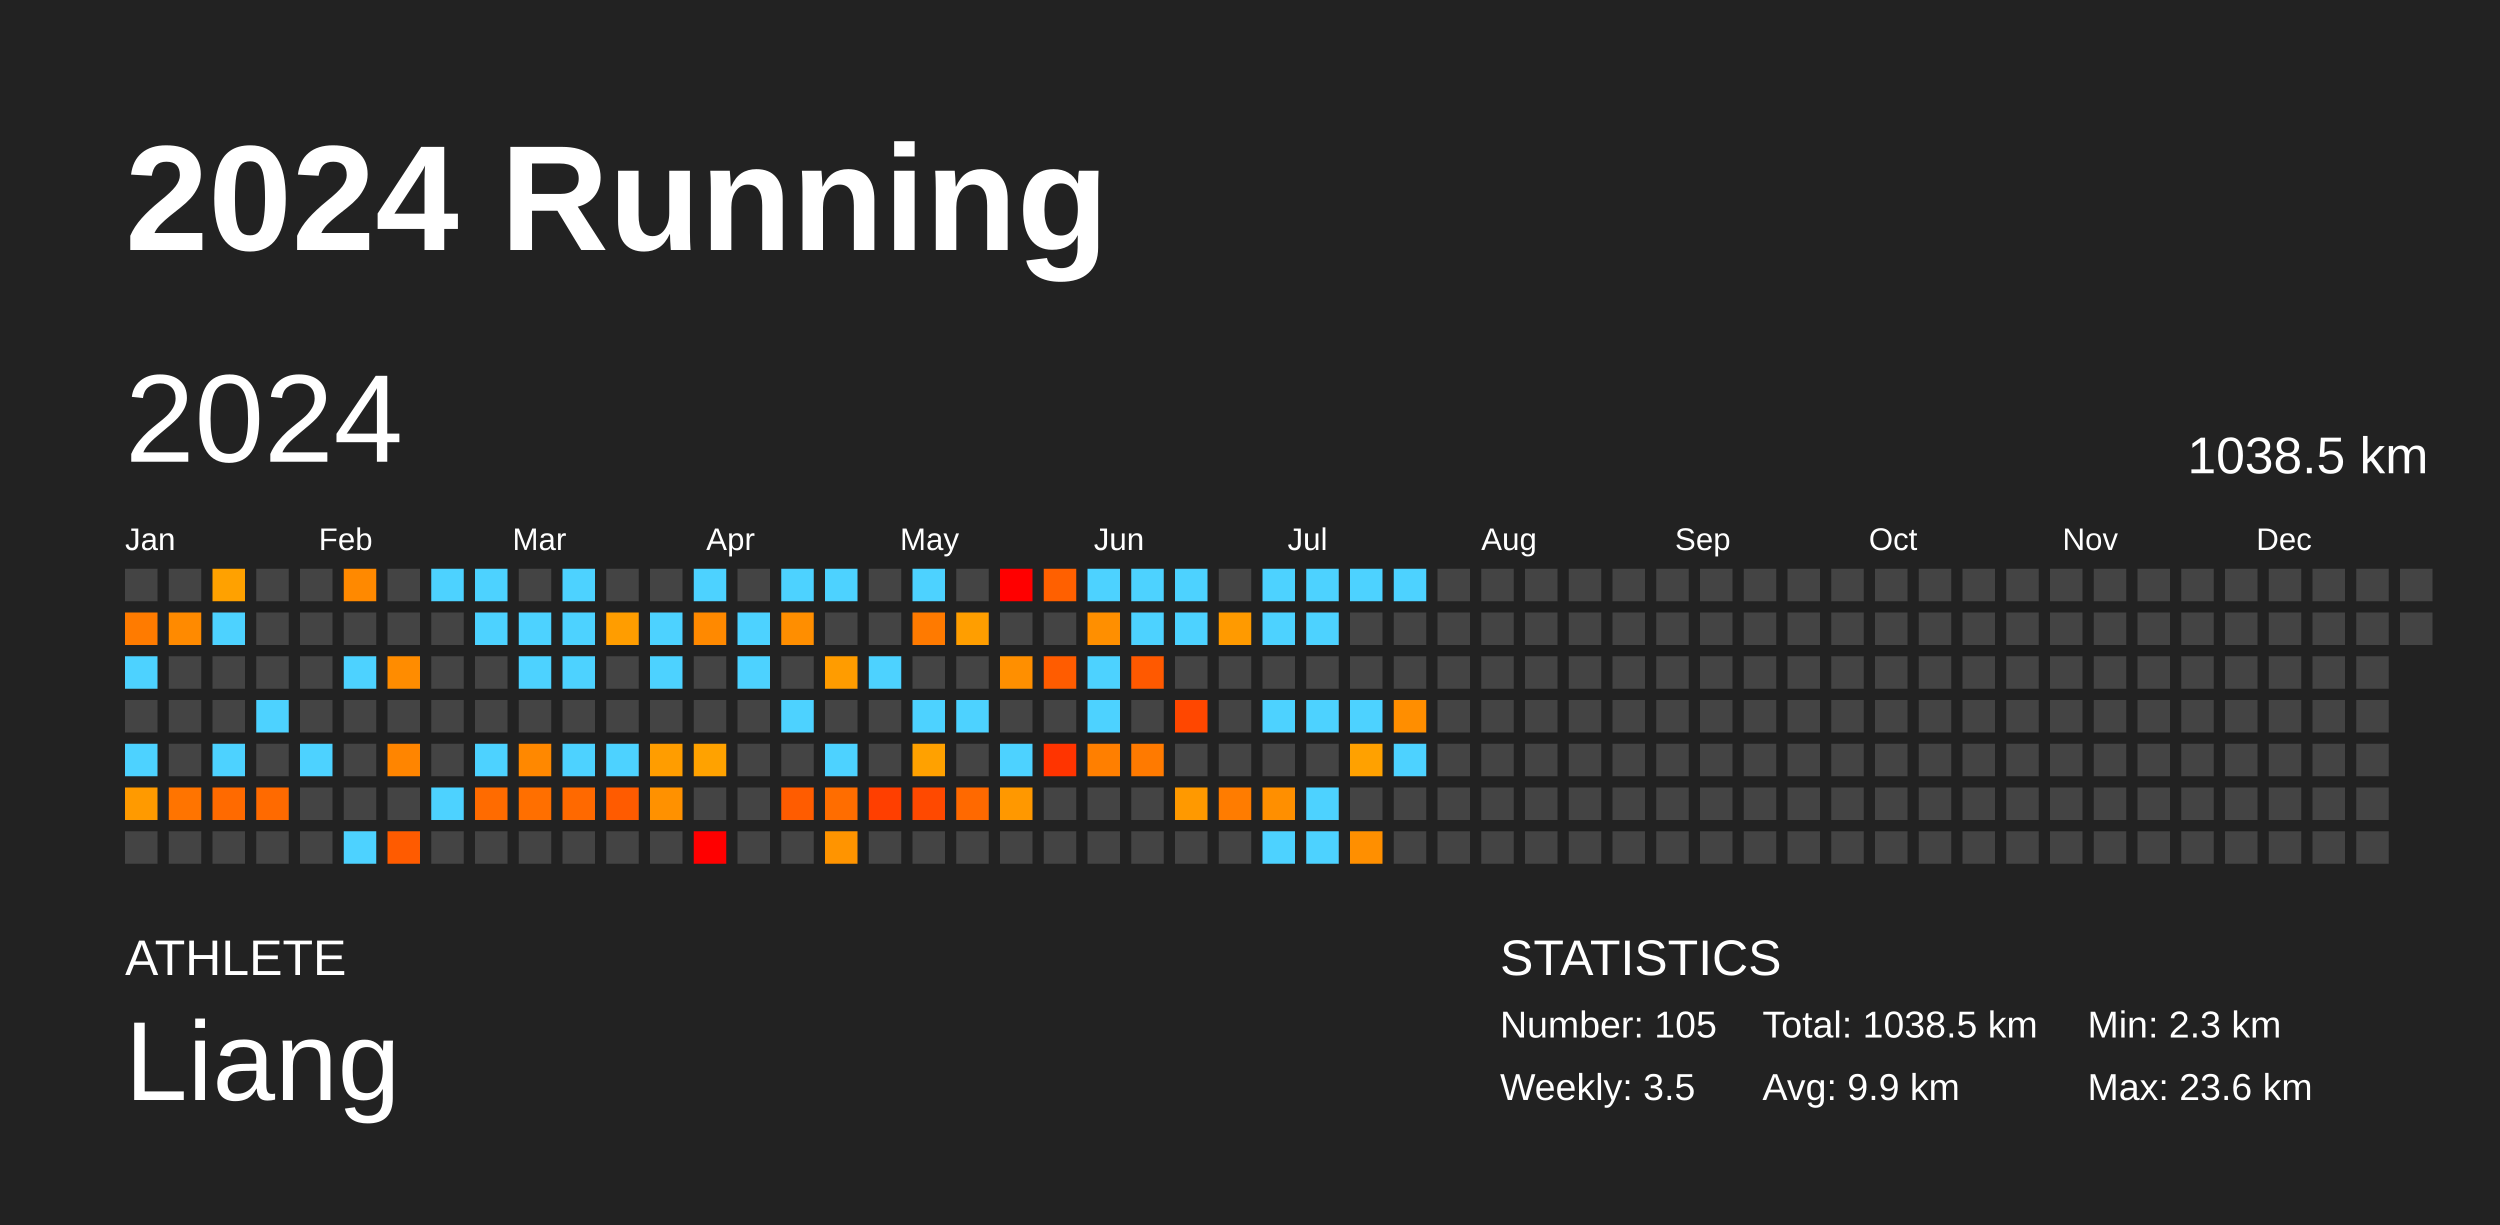
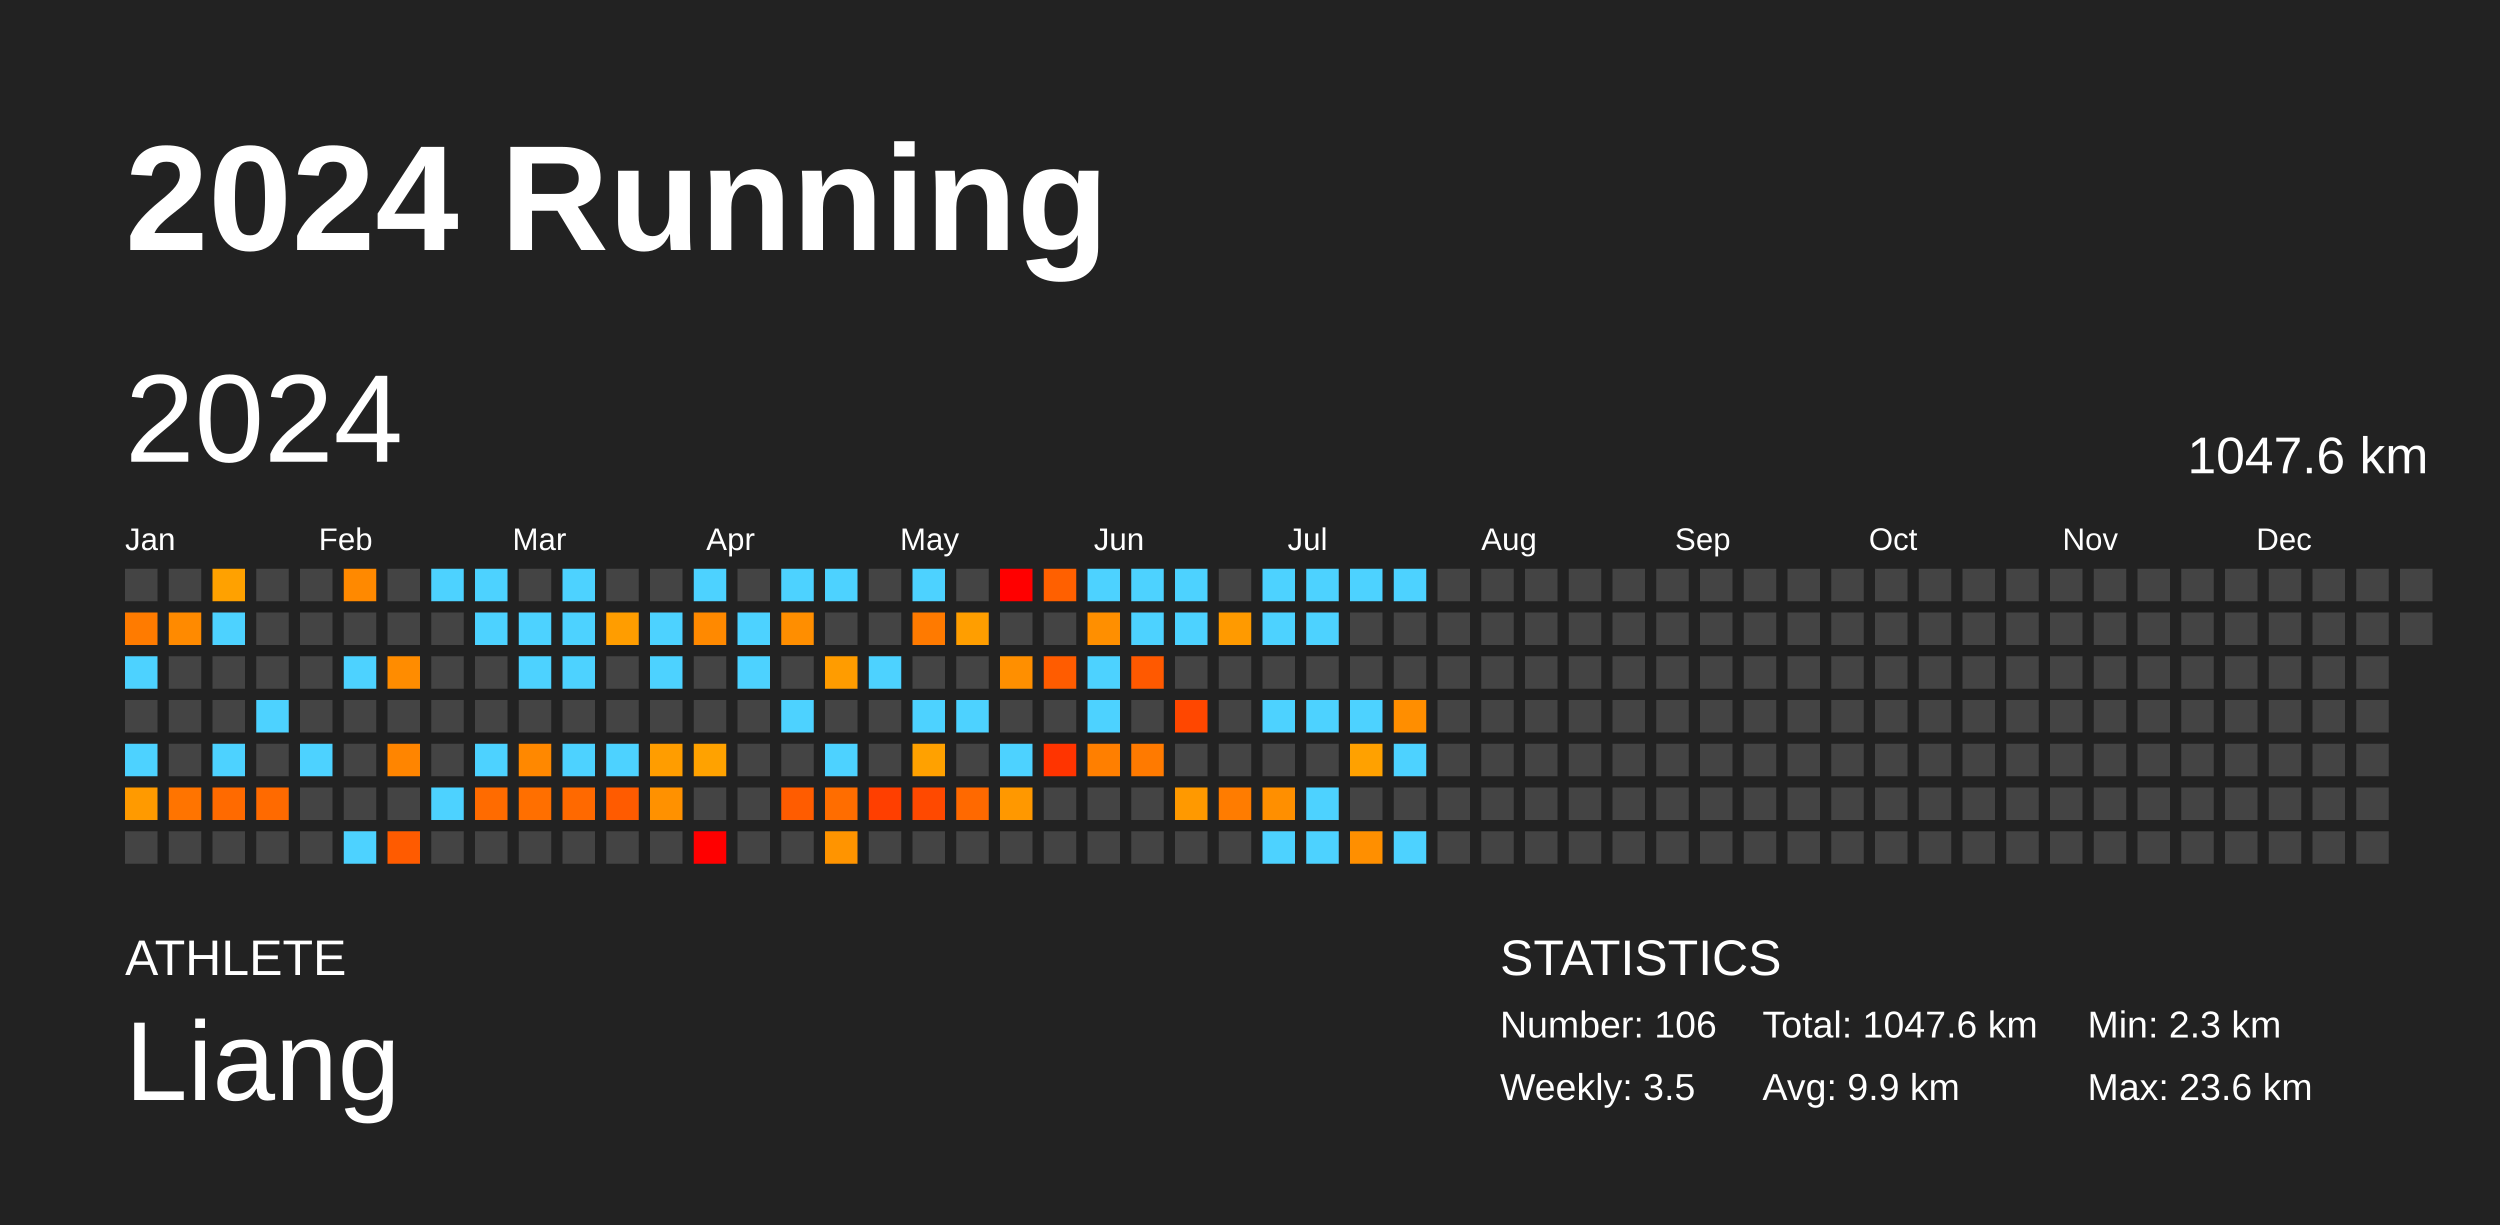
<svg xmlns="http://www.w3.org/2000/svg" baseProfile="full" height="98mm" version="1.1" viewBox="0,0,200,98" width="200mm">
  <defs />
  <rect fill="#222222" height="98" width="200" x="0" y="0" />
  <text fill="#FFFFFF" style="font-size:12px; font-family:Arial; font-weight:bold;" x="10" y="20">2024 Running</text>
  <text fill="#FFFFFF" style="font-size:4px; font-family:Arial" x="10" y="78">ATHLETE</text>
  <text fill="#FFFFFF" style="font-size:9px; font-family:Arial" x="10" y="88">Liang</text>
  <text fill="#FFFFFF" style="font-size:4px; font-family:Arial" x="120" y="78">STATISTICS</text>
-   <text fill="#FFFFFF" style="font-size:3px; font-family:Arial" x="120" y="83">Number: 105</text>
+   <text fill="#FFFFFF" style="font-size:3px; font-family:Arial" x="120" y="83">Number: 106</text>
  <text fill="#FFFFFF" style="font-size:3px; font-family:Arial" x="120" y="88">Weekly: 3.5</text>
-   <text fill="#FFFFFF" style="font-size:3px; font-family:Arial" x="141" y="83">Total: 1038.5 km</text>
+   <text fill="#FFFFFF" style="font-size:3px; font-family:Arial" x="141" y="83">Total: 1047.6 km</text>
  <text fill="#FFFFFF" style="font-size:3px; font-family:Arial" x="141" y="88">Avg: 9.9 km</text>
  <text fill="#FFFFFF" style="font-size:3px; font-family:Arial" x="167" y="83">Min: 2.3 km</text>
  <text fill="#FFFFFF" style="font-size:3px; font-family:Arial" x="167" y="88">Max: 23.6 km</text>
  <text dominant-baseline="hanging" fill="#FFFFFF" style="font-size:10.0px; font-family:Arial;" x="10" y="30">2024</text>
-   <text dominant-baseline="hanging" fill="#FFFFFF" style="font-size:4.125px; font-family:Arial;" x="175" y="35">1038.5 km</text>
+   <text dominant-baseline="hanging" fill="#FFFFFF" style="font-size:4.125px; font-family:Arial;" x="175" y="35">1047.6 km</text>
  <text fill="#FFFFFF" style="font-size:2.5px; font-family:Arial" x="10.0" y="44">Jan</text>
  <text fill="#FFFFFF" style="font-size:2.5px; font-family:Arial" x="25.5" y="44">Feb</text>
  <text fill="#FFFFFF" style="font-size:2.5px; font-family:Arial" x="41.0" y="44">Mar</text>
  <text fill="#FFFFFF" style="font-size:2.5px; font-family:Arial" x="56.5" y="44">Apr</text>
  <text fill="#FFFFFF" style="font-size:2.5px; font-family:Arial" x="72.0" y="44">May</text>
  <text fill="#FFFFFF" style="font-size:2.5px; font-family:Arial" x="87.5" y="44">Jun</text>
  <text fill="#FFFFFF" style="font-size:2.5px; font-family:Arial" x="103.0" y="44">Jul</text>
  <text fill="#FFFFFF" style="font-size:2.5px; font-family:Arial" x="118.5" y="44">Aug</text>
  <text fill="#FFFFFF" style="font-size:2.5px; font-family:Arial" x="134.0" y="44">Sep</text>
  <text fill="#FFFFFF" style="font-size:2.5px; font-family:Arial" x="149.5" y="44">Oct</text>
  <text fill="#FFFFFF" style="font-size:2.5px; font-family:Arial" x="165.0" y="44">Nov</text>
  <text fill="#FFFFFF" style="font-size:2.5px; font-family:Arial" x="180.5" y="44">Dec</text>
  <rect fill="#444444" height="2.6" width="2.6" x="10.0" y="45.5" />
  <rect fill="#ff7b00" height="2.6" width="2.6" x="10.0" y="49.0" />
  <rect fill="#4dd2ff" height="2.6" width="2.6" x="10.0" y="52.5" />
  <rect fill="#444444" height="2.6" width="2.6" x="10.0" y="56.0" />
  <rect fill="#4dd2ff" height="2.6" width="2.6" x="10.0" y="59.5" />
  <rect fill="#ff9a00" height="2.6" width="2.6" x="10.0" y="63.0" />
  <rect fill="#444444" height="2.6" width="2.6" x="10.0" y="66.5" />
  <rect fill="#444444" height="2.6" width="2.6" x="13.5" y="45.5" />
  <rect fill="#ff8a00" height="2.6" width="2.6" x="13.5" y="49.0" />
  <rect fill="#444444" height="2.6" width="2.6" x="13.5" y="52.5" />
  <rect fill="#444444" height="2.6" width="2.6" x="13.5" y="56.0" />
  <rect fill="#444444" height="2.6" width="2.6" x="13.5" y="59.5" />
  <rect fill="#ff7400" height="2.6" width="2.6" x="13.5" y="63.0" />
  <rect fill="#444444" height="2.6" width="2.6" x="13.5" y="66.5" />
  <rect fill="#ffa100" height="2.6" width="2.6" x="17.0" y="45.5" />
  <rect fill="#4dd2ff" height="2.6" width="2.6" x="17.0" y="49.0" />
  <rect fill="#444444" height="2.6" width="2.6" x="17.0" y="52.5" />
  <rect fill="#444444" height="2.6" width="2.6" x="17.0" y="56.0" />
  <rect fill="#4dd2ff" height="2.6" width="2.6" x="17.0" y="59.5" />
  <rect fill="#ff6a00" height="2.6" width="2.6" x="17.0" y="63.0" />
  <rect fill="#444444" height="2.6" width="2.6" x="17.0" y="66.5" />
  <rect fill="#444444" height="2.6" width="2.6" x="20.5" y="45.5" />
  <rect fill="#444444" height="2.6" width="2.6" x="20.5" y="49.0" />
  <rect fill="#444444" height="2.6" width="2.6" x="20.5" y="52.5" />
  <rect fill="#4dd2ff" height="2.6" width="2.6" x="20.5" y="56.0" />
  <rect fill="#444444" height="2.6" width="2.6" x="20.5" y="59.5" />
  <rect fill="#ff6a00" height="2.6" width="2.6" x="20.5" y="63.0" />
  <rect fill="#444444" height="2.6" width="2.6" x="20.5" y="66.5" />
  <rect fill="#444444" height="2.6" width="2.6" x="24.0" y="45.5" />
  <rect fill="#444444" height="2.6" width="2.6" x="24.0" y="49.0" />
  <rect fill="#444444" height="2.6" width="2.6" x="24.0" y="52.5" />
  <rect fill="#444444" height="2.6" width="2.6" x="24.0" y="56.0" />
  <rect fill="#4dd2ff" height="2.6" width="2.6" x="24.0" y="59.5" />
  <rect fill="#444444" height="2.6" width="2.6" x="24.0" y="63.0" />
  <rect fill="#444444" height="2.6" width="2.6" x="24.0" y="66.5" />
  <rect fill="#ff8900" height="2.6" width="2.6" x="27.5" y="45.5" />
  <rect fill="#444444" height="2.6" width="2.6" x="27.5" y="49.0" />
  <rect fill="#4dd2ff" height="2.6" width="2.6" x="27.5" y="52.5" />
  <rect fill="#444444" height="2.6" width="2.6" x="27.5" y="56.0" />
  <rect fill="#444444" height="2.6" width="2.6" x="27.5" y="59.5" />
  <rect fill="#444444" height="2.6" width="2.6" x="27.5" y="63.0" />
  <rect fill="#4dd2ff" height="2.6" width="2.6" x="27.5" y="66.5" />
  <rect fill="#444444" height="2.6" width="2.6" x="31.0" y="45.5" />
  <rect fill="#444444" height="2.6" width="2.6" x="31.0" y="49.0" />
  <rect fill="#ff8c00" height="2.6" width="2.6" x="31.0" y="52.5" />
  <rect fill="#444444" height="2.6" width="2.6" x="31.0" y="56.0" />
  <rect fill="#ff8500" height="2.6" width="2.6" x="31.0" y="59.5" />
  <rect fill="#444444" height="2.6" width="2.6" x="31.0" y="63.0" />
  <rect fill="#ff5b00" height="2.6" width="2.6" x="31.0" y="66.5" />
  <rect fill="#4dd2ff" height="2.6" width="2.6" x="34.5" y="45.5" />
  <rect fill="#444444" height="2.6" width="2.6" x="34.5" y="49.0" />
  <rect fill="#444444" height="2.6" width="2.6" x="34.5" y="52.5" />
  <rect fill="#444444" height="2.6" width="2.6" x="34.5" y="56.0" />
  <rect fill="#444444" height="2.6" width="2.6" x="34.5" y="59.5" />
  <rect fill="#4dd2ff" height="2.6" width="2.6" x="34.5" y="63.0" />
  <rect fill="#444444" height="2.6" width="2.6" x="34.5" y="66.5" />
  <rect fill="#4dd2ff" height="2.6" width="2.6" x="38.0" y="45.5" />
  <rect fill="#4dd2ff" height="2.6" width="2.6" x="38.0" y="49.0" />
  <rect fill="#444444" height="2.6" width="2.6" x="38.0" y="52.5" />
  <rect fill="#444444" height="2.6" width="2.6" x="38.0" y="56.0" />
  <rect fill="#4dd2ff" height="2.6" width="2.6" x="38.0" y="59.5" />
  <rect fill="#ff6b00" height="2.6" width="2.6" x="38.0" y="63.0" />
  <rect fill="#444444" height="2.6" width="2.6" x="38.0" y="66.5" />
  <rect fill="#444444" height="2.6" width="2.6" x="41.5" y="45.5" />
  <rect fill="#4dd2ff" height="2.6" width="2.6" x="41.5" y="49.0" />
  <rect fill="#4dd2ff" height="2.6" width="2.6" x="41.5" y="52.5" />
  <rect fill="#444444" height="2.6" width="2.6" x="41.5" y="56.0" />
  <rect fill="#ff8800" height="2.6" width="2.6" x="41.5" y="59.5" />
  <rect fill="#ff6f00" height="2.6" width="2.6" x="41.5" y="63.0" />
  <rect fill="#444444" height="2.6" width="2.6" x="41.5" y="66.5" />
  <rect fill="#4dd2ff" height="2.6" width="2.6" x="45.0" y="45.5" />
  <rect fill="#4dd2ff" height="2.6" width="2.6" x="45.0" y="49.0" />
  <rect fill="#4dd2ff" height="2.6" width="2.6" x="45.0" y="52.5" />
  <rect fill="#444444" height="2.6" width="2.6" x="45.0" y="56.0" />
  <rect fill="#4dd2ff" height="2.6" width="2.6" x="45.0" y="59.5" />
  <rect fill="#ff6900" height="2.6" width="2.6" x="45.0" y="63.0" />
  <rect fill="#444444" height="2.6" width="2.6" x="45.0" y="66.5" />
  <rect fill="#444444" height="2.6" width="2.6" x="48.5" y="45.5" />
  <rect fill="#ff9d00" height="2.6" width="2.6" x="48.5" y="49.0" />
  <rect fill="#444444" height="2.6" width="2.6" x="48.5" y="52.5" />
  <rect fill="#444444" height="2.6" width="2.6" x="48.5" y="56.0" />
  <rect fill="#4dd2ff" height="2.6" width="2.6" x="48.5" y="59.5" />
  <rect fill="#ff5b00" height="2.6" width="2.6" x="48.5" y="63.0" />
  <rect fill="#444444" height="2.6" width="2.6" x="48.5" y="66.5" />
  <rect fill="#444444" height="2.6" width="2.6" x="52.0" y="45.5" />
  <rect fill="#4dd2ff" height="2.6" width="2.6" x="52.0" y="49.0" />
  <rect fill="#4dd2ff" height="2.6" width="2.6" x="52.0" y="52.5" />
  <rect fill="#444444" height="2.6" width="2.6" x="52.0" y="56.0" />
  <rect fill="#ff9d00" height="2.6" width="2.6" x="52.0" y="59.5" />
  <rect fill="#ff9100" height="2.6" width="2.6" x="52.0" y="63.0" />
  <rect fill="#444444" height="2.6" width="2.6" x="52.0" y="66.5" />
  <rect fill="#4dd2ff" height="2.6" width="2.6" x="55.5" y="45.5" />
  <rect fill="#ff8900" height="2.6" width="2.6" x="55.5" y="49.0" />
  <rect fill="#444444" height="2.6" width="2.6" x="55.5" y="52.5" />
  <rect fill="#444444" height="2.6" width="2.6" x="55.5" y="56.0" />
  <rect fill="#ffa200" height="2.6" width="2.6" x="55.5" y="59.5" />
  <rect fill="#444444" height="2.6" width="2.6" x="55.5" y="63.0" />
  <rect fill="red" height="2.6" width="2.6" x="55.5" y="66.5" />
  <rect fill="#444444" height="2.6" width="2.6" x="59.0" y="45.5" />
  <rect fill="#4dd2ff" height="2.6" width="2.6" x="59.0" y="49.0" />
  <rect fill="#4dd2ff" height="2.6" width="2.6" x="59.0" y="52.5" />
  <rect fill="#444444" height="2.6" width="2.6" x="59.0" y="56.0" />
  <rect fill="#444444" height="2.6" width="2.6" x="59.0" y="59.5" />
  <rect fill="#444444" height="2.6" width="2.6" x="59.0" y="63.0" />
  <rect fill="#444444" height="2.6" width="2.6" x="59.0" y="66.5" />
  <rect fill="#4dd2ff" height="2.6" width="2.6" x="62.5" y="45.5" />
  <rect fill="#ff8e00" height="2.6" width="2.6" x="62.5" y="49.0" />
  <rect fill="#444444" height="2.6" width="2.6" x="62.5" y="52.5" />
  <rect fill="#4dd2ff" height="2.6" width="2.6" x="62.5" y="56.0" />
  <rect fill="#444444" height="2.6" width="2.6" x="62.5" y="59.5" />
  <rect fill="#ff5c00" height="2.6" width="2.6" x="62.5" y="63.0" />
  <rect fill="#444444" height="2.6" width="2.6" x="62.5" y="66.5" />
  <rect fill="#4dd2ff" height="2.6" width="2.6" x="66.0" y="45.5" />
  <rect fill="#444444" height="2.6" width="2.6" x="66.0" y="49.0" />
  <rect fill="#ff9c00" height="2.6" width="2.6" x="66.0" y="52.5" />
  <rect fill="#444444" height="2.6" width="2.6" x="66.0" y="56.0" />
  <rect fill="#4dd2ff" height="2.6" width="2.6" x="66.0" y="59.5" />
  <rect fill="#ff6d00" height="2.6" width="2.6" x="66.0" y="63.0" />
  <rect fill="#ff9400" height="2.6" width="2.6" x="66.0" y="66.5" />
  <rect fill="#444444" height="2.6" width="2.6" x="69.5" y="45.5" />
  <rect fill="#444444" height="2.6" width="2.6" x="69.5" y="49.0" />
  <rect fill="#4dd2ff" height="2.6" width="2.6" x="69.5" y="52.5" />
  <rect fill="#444444" height="2.6" width="2.6" x="69.5" y="56.0" />
  <rect fill="#444444" height="2.6" width="2.6" x="69.5" y="59.5" />
  <rect fill="#ff3f00" height="2.6" width="2.6" x="69.5" y="63.0" />
  <rect fill="#444444" height="2.6" width="2.6" x="69.5" y="66.5" />
  <rect fill="#4dd2ff" height="2.6" width="2.6" x="73.0" y="45.5" />
  <rect fill="#ff7a00" height="2.6" width="2.6" x="73.0" y="49.0" />
  <rect fill="#444444" height="2.6" width="2.6" x="73.0" y="52.5" />
  <rect fill="#4dd2ff" height="2.6" width="2.6" x="73.0" y="56.0" />
  <rect fill="#ffa100" height="2.6" width="2.6" x="73.0" y="59.5" />
  <rect fill="#ff4900" height="2.6" width="2.6" x="73.0" y="63.0" />
  <rect fill="#444444" height="2.6" width="2.6" x="73.0" y="66.5" />
  <rect fill="#444444" height="2.6" width="2.6" x="76.5" y="45.5" />
  <rect fill="#ff9e00" height="2.6" width="2.6" x="76.5" y="49.0" />
  <rect fill="#444444" height="2.6" width="2.6" x="76.5" y="52.5" />
  <rect fill="#4dd2ff" height="2.6" width="2.6" x="76.5" y="56.0" />
  <rect fill="#444444" height="2.6" width="2.6" x="76.5" y="59.5" />
  <rect fill="#ff6900" height="2.6" width="2.6" x="76.5" y="63.0" />
  <rect fill="#444444" height="2.6" width="2.6" x="76.5" y="66.5" />
  <rect fill="red" height="2.6" width="2.6" x="80.0" y="45.5" />
  <rect fill="#444444" height="2.6" width="2.6" x="80.0" y="49.0" />
  <rect fill="#ff8f00" height="2.6" width="2.6" x="80.0" y="52.5" />
  <rect fill="#444444" height="2.6" width="2.6" x="80.0" y="56.0" />
  <rect fill="#4dd2ff" height="2.6" width="2.6" x="80.0" y="59.5" />
  <rect fill="#ff9800" height="2.6" width="2.6" x="80.0" y="63.0" />
  <rect fill="#444444" height="2.6" width="2.6" x="80.0" y="66.5" />
  <rect fill="#ff6000" height="2.6" width="2.6" x="83.5" y="45.5" />
  <rect fill="#444444" height="2.6" width="2.6" x="83.5" y="49.0" />
  <rect fill="#ff5c00" height="2.6" width="2.6" x="83.5" y="52.5" />
  <rect fill="#444444" height="2.6" width="2.6" x="83.5" y="56.0" />
  <rect fill="#ff3400" height="2.6" width="2.6" x="83.5" y="59.5" />
  <rect fill="#444444" height="2.6" width="2.6" x="83.5" y="63.0" />
  <rect fill="#444444" height="2.6" width="2.6" x="83.5" y="66.5" />
  <rect fill="#4dd2ff" height="2.6" width="2.6" x="87.0" y="45.5" />
  <rect fill="#ff8f00" height="2.6" width="2.6" x="87.0" y="49.0" />
  <rect fill="#4dd2ff" height="2.6" width="2.6" x="87.0" y="52.5" />
  <rect fill="#4dd2ff" height="2.6" width="2.6" x="87.0" y="56.0" />
  <rect fill="#ff7f00" height="2.6" width="2.6" x="87.0" y="59.5" />
  <rect fill="#444444" height="2.6" width="2.6" x="87.0" y="63.0" />
  <rect fill="#444444" height="2.6" width="2.6" x="87.0" y="66.5" />
  <rect fill="#4dd2ff" height="2.6" width="2.6" x="90.5" y="45.5" />
  <rect fill="#4dd2ff" height="2.6" width="2.6" x="90.5" y="49.0" />
  <rect fill="#ff5900" height="2.6" width="2.6" x="90.5" y="52.5" />
  <rect fill="#444444" height="2.6" width="2.6" x="90.5" y="56.0" />
  <rect fill="#ff7a00" height="2.6" width="2.6" x="90.5" y="59.5" />
  <rect fill="#444444" height="2.6" width="2.6" x="90.5" y="63.0" />
  <rect fill="#444444" height="2.6" width="2.6" x="90.5" y="66.5" />
  <rect fill="#4dd2ff" height="2.6" width="2.6" x="94.0" y="45.5" />
  <rect fill="#4dd2ff" height="2.6" width="2.6" x="94.0" y="49.0" />
  <rect fill="#444444" height="2.6" width="2.6" x="94.0" y="52.5" />
  <rect fill="#ff4700" height="2.6" width="2.6" x="94.0" y="56.0" />
  <rect fill="#444444" height="2.6" width="2.6" x="94.0" y="59.5" />
  <rect fill="#ff9900" height="2.6" width="2.6" x="94.0" y="63.0" />
  <rect fill="#444444" height="2.6" width="2.6" x="94.0" y="66.5" />
  <rect fill="#444444" height="2.6" width="2.6" x="97.5" y="45.5" />
  <rect fill="#ff9a00" height="2.6" width="2.6" x="97.5" y="49.0" />
  <rect fill="#444444" height="2.6" width="2.6" x="97.5" y="52.5" />
  <rect fill="#444444" height="2.6" width="2.6" x="97.5" y="56.0" />
  <rect fill="#444444" height="2.6" width="2.6" x="97.5" y="59.5" />
  <rect fill="#ff7c00" height="2.6" width="2.6" x="97.5" y="63.0" />
  <rect fill="#444444" height="2.6" width="2.6" x="97.5" y="66.5" />
  <rect fill="#4dd2ff" height="2.6" width="2.6" x="101.0" y="45.5" />
  <rect fill="#4dd2ff" height="2.6" width="2.6" x="101.0" y="49.0" />
  <rect fill="#444444" height="2.6" width="2.6" x="101.0" y="52.5" />
  <rect fill="#4dd2ff" height="2.6" width="2.6" x="101.0" y="56.0" />
  <rect fill="#444444" height="2.6" width="2.6" x="101.0" y="59.5" />
  <rect fill="#ff8f00" height="2.6" width="2.6" x="101.0" y="63.0" />
  <rect fill="#4dd2ff" height="2.6" width="2.6" x="101.0" y="66.5" />
  <rect fill="#4dd2ff" height="2.6" width="2.6" x="104.5" y="45.5" />
  <rect fill="#4dd2ff" height="2.6" width="2.6" x="104.5" y="49.0" />
  <rect fill="#444444" height="2.6" width="2.6" x="104.5" y="52.5" />
  <rect fill="#4dd2ff" height="2.6" width="2.6" x="104.5" y="56.0" />
  <rect fill="#444444" height="2.6" width="2.6" x="104.5" y="59.5" />
  <rect fill="#4dd2ff" height="2.6" width="2.6" x="104.5" y="63.0" />
  <rect fill="#4dd2ff" height="2.6" width="2.6" x="104.5" y="66.5" />
  <rect fill="#4dd2ff" height="2.6" width="2.6" x="108.0" y="45.5" />
  <rect fill="#444444" height="2.6" width="2.6" x="108.0" y="49.0" />
  <rect fill="#444444" height="2.6" width="2.6" x="108.0" y="52.5" />
  <rect fill="#4dd2ff" height="2.6" width="2.6" x="108.0" y="56.0" />
  <rect fill="#ffa100" height="2.6" width="2.6" x="108.0" y="59.5" />
  <rect fill="#444444" height="2.6" width="2.6" x="108.0" y="63.0" />
  <rect fill="#ff8f00" height="2.6" width="2.6" x="108.0" y="66.5" />
  <rect fill="#4dd2ff" height="2.6" width="2.6" x="111.5" y="45.5" />
  <rect fill="#444444" height="2.6" width="2.6" x="111.5" y="49.0" />
  <rect fill="#444444" height="2.6" width="2.6" x="111.5" y="52.5" />
  <rect fill="#ff8e00" height="2.6" width="2.6" x="111.5" y="56.0" />
  <rect fill="#4dd2ff" height="2.6" width="2.6" x="111.5" y="59.5" />
  <rect fill="#444444" height="2.6" width="2.6" x="111.5" y="63.0" />
-   <rect fill="#444444" height="2.6" width="2.6" x="111.5" y="66.5" />
+   <rect fill="#4dd2ff" height="2.6" width="2.6" x="111.5" y="66.5" />
  <rect fill="#444444" height="2.6" width="2.6" x="115.0" y="45.5" />
  <rect fill="#444444" height="2.6" width="2.6" x="115.0" y="49.0" />
  <rect fill="#444444" height="2.6" width="2.6" x="115.0" y="52.5" />
  <rect fill="#444444" height="2.6" width="2.6" x="115.0" y="56.0" />
  <rect fill="#444444" height="2.6" width="2.6" x="115.0" y="59.5" />
  <rect fill="#444444" height="2.6" width="2.6" x="115.0" y="63.0" />
  <rect fill="#444444" height="2.6" width="2.6" x="115.0" y="66.5" />
  <rect fill="#444444" height="2.6" width="2.6" x="118.5" y="45.5" />
  <rect fill="#444444" height="2.6" width="2.6" x="118.5" y="49.0" />
  <rect fill="#444444" height="2.6" width="2.6" x="118.5" y="52.5" />
  <rect fill="#444444" height="2.6" width="2.6" x="118.5" y="56.0" />
  <rect fill="#444444" height="2.6" width="2.6" x="118.5" y="59.5" />
  <rect fill="#444444" height="2.6" width="2.6" x="118.5" y="63.0" />
  <rect fill="#444444" height="2.6" width="2.6" x="118.5" y="66.5" />
  <rect fill="#444444" height="2.6" width="2.6" x="122.0" y="45.5" />
  <rect fill="#444444" height="2.6" width="2.6" x="122.0" y="49.0" />
  <rect fill="#444444" height="2.6" width="2.6" x="122.0" y="52.5" />
  <rect fill="#444444" height="2.6" width="2.6" x="122.0" y="56.0" />
  <rect fill="#444444" height="2.6" width="2.6" x="122.0" y="59.5" />
  <rect fill="#444444" height="2.6" width="2.6" x="122.0" y="63.0" />
  <rect fill="#444444" height="2.6" width="2.6" x="122.0" y="66.5" />
  <rect fill="#444444" height="2.6" width="2.6" x="125.5" y="45.5" />
  <rect fill="#444444" height="2.6" width="2.6" x="125.5" y="49.0" />
  <rect fill="#444444" height="2.6" width="2.6" x="125.5" y="52.5" />
  <rect fill="#444444" height="2.6" width="2.6" x="125.5" y="56.0" />
  <rect fill="#444444" height="2.6" width="2.6" x="125.5" y="59.5" />
  <rect fill="#444444" height="2.6" width="2.6" x="125.5" y="63.0" />
  <rect fill="#444444" height="2.6" width="2.6" x="125.5" y="66.5" />
  <rect fill="#444444" height="2.6" width="2.6" x="129.0" y="45.5" />
  <rect fill="#444444" height="2.6" width="2.6" x="129.0" y="49.0" />
  <rect fill="#444444" height="2.6" width="2.6" x="129.0" y="52.5" />
  <rect fill="#444444" height="2.6" width="2.6" x="129.0" y="56.0" />
  <rect fill="#444444" height="2.6" width="2.6" x="129.0" y="59.5" />
  <rect fill="#444444" height="2.6" width="2.6" x="129.0" y="63.0" />
  <rect fill="#444444" height="2.6" width="2.6" x="129.0" y="66.5" />
  <rect fill="#444444" height="2.6" width="2.6" x="132.5" y="45.5" />
  <rect fill="#444444" height="2.6" width="2.6" x="132.5" y="49.0" />
  <rect fill="#444444" height="2.6" width="2.6" x="132.5" y="52.5" />
  <rect fill="#444444" height="2.6" width="2.6" x="132.5" y="56.0" />
  <rect fill="#444444" height="2.6" width="2.6" x="132.5" y="59.5" />
  <rect fill="#444444" height="2.6" width="2.6" x="132.5" y="63.0" />
  <rect fill="#444444" height="2.6" width="2.6" x="132.5" y="66.5" />
  <rect fill="#444444" height="2.6" width="2.6" x="136.0" y="45.5" />
  <rect fill="#444444" height="2.6" width="2.6" x="136.0" y="49.0" />
  <rect fill="#444444" height="2.6" width="2.6" x="136.0" y="52.5" />
  <rect fill="#444444" height="2.6" width="2.6" x="136.0" y="56.0" />
  <rect fill="#444444" height="2.6" width="2.6" x="136.0" y="59.5" />
  <rect fill="#444444" height="2.6" width="2.6" x="136.0" y="63.0" />
  <rect fill="#444444" height="2.6" width="2.6" x="136.0" y="66.5" />
  <rect fill="#444444" height="2.6" width="2.6" x="139.5" y="45.5" />
  <rect fill="#444444" height="2.6" width="2.6" x="139.5" y="49.0" />
  <rect fill="#444444" height="2.6" width="2.6" x="139.5" y="52.5" />
  <rect fill="#444444" height="2.6" width="2.6" x="139.5" y="56.0" />
  <rect fill="#444444" height="2.6" width="2.6" x="139.5" y="59.5" />
  <rect fill="#444444" height="2.6" width="2.6" x="139.5" y="63.0" />
  <rect fill="#444444" height="2.6" width="2.6" x="139.5" y="66.5" />
  <rect fill="#444444" height="2.6" width="2.6" x="143.0" y="45.5" />
  <rect fill="#444444" height="2.6" width="2.6" x="143.0" y="49.0" />
  <rect fill="#444444" height="2.6" width="2.6" x="143.0" y="52.5" />
  <rect fill="#444444" height="2.6" width="2.6" x="143.0" y="56.0" />
  <rect fill="#444444" height="2.6" width="2.6" x="143.0" y="59.5" />
  <rect fill="#444444" height="2.6" width="2.6" x="143.0" y="63.0" />
  <rect fill="#444444" height="2.6" width="2.6" x="143.0" y="66.5" />
  <rect fill="#444444" height="2.6" width="2.6" x="146.5" y="45.5" />
  <rect fill="#444444" height="2.6" width="2.6" x="146.5" y="49.0" />
  <rect fill="#444444" height="2.6" width="2.6" x="146.5" y="52.5" />
  <rect fill="#444444" height="2.6" width="2.6" x="146.5" y="56.0" />
  <rect fill="#444444" height="2.6" width="2.6" x="146.5" y="59.5" />
  <rect fill="#444444" height="2.6" width="2.6" x="146.5" y="63.0" />
  <rect fill="#444444" height="2.6" width="2.6" x="146.5" y="66.5" />
  <rect fill="#444444" height="2.6" width="2.6" x="150.0" y="45.5" />
  <rect fill="#444444" height="2.6" width="2.6" x="150.0" y="49.0" />
  <rect fill="#444444" height="2.6" width="2.6" x="150.0" y="52.5" />
  <rect fill="#444444" height="2.6" width="2.6" x="150.0" y="56.0" />
  <rect fill="#444444" height="2.6" width="2.6" x="150.0" y="59.5" />
  <rect fill="#444444" height="2.6" width="2.6" x="150.0" y="63.0" />
  <rect fill="#444444" height="2.6" width="2.6" x="150.0" y="66.5" />
  <rect fill="#444444" height="2.6" width="2.6" x="153.5" y="45.5" />
  <rect fill="#444444" height="2.6" width="2.6" x="153.5" y="49.0" />
  <rect fill="#444444" height="2.6" width="2.6" x="153.5" y="52.5" />
  <rect fill="#444444" height="2.6" width="2.6" x="153.5" y="56.0" />
  <rect fill="#444444" height="2.6" width="2.6" x="153.5" y="59.5" />
  <rect fill="#444444" height="2.6" width="2.6" x="153.5" y="63.0" />
  <rect fill="#444444" height="2.6" width="2.6" x="153.5" y="66.5" />
  <rect fill="#444444" height="2.6" width="2.6" x="157.0" y="45.5" />
  <rect fill="#444444" height="2.6" width="2.6" x="157.0" y="49.0" />
  <rect fill="#444444" height="2.6" width="2.6" x="157.0" y="52.5" />
  <rect fill="#444444" height="2.6" width="2.6" x="157.0" y="56.0" />
  <rect fill="#444444" height="2.6" width="2.6" x="157.0" y="59.5" />
  <rect fill="#444444" height="2.6" width="2.6" x="157.0" y="63.0" />
  <rect fill="#444444" height="2.6" width="2.6" x="157.0" y="66.5" />
  <rect fill="#444444" height="2.6" width="2.6" x="160.5" y="45.5" />
  <rect fill="#444444" height="2.6" width="2.6" x="160.5" y="49.0" />
  <rect fill="#444444" height="2.6" width="2.6" x="160.5" y="52.5" />
  <rect fill="#444444" height="2.6" width="2.6" x="160.5" y="56.0" />
  <rect fill="#444444" height="2.6" width="2.6" x="160.5" y="59.5" />
  <rect fill="#444444" height="2.6" width="2.6" x="160.5" y="63.0" />
  <rect fill="#444444" height="2.6" width="2.6" x="160.5" y="66.5" />
  <rect fill="#444444" height="2.6" width="2.6" x="164.0" y="45.5" />
  <rect fill="#444444" height="2.6" width="2.6" x="164.0" y="49.0" />
  <rect fill="#444444" height="2.6" width="2.6" x="164.0" y="52.5" />
  <rect fill="#444444" height="2.6" width="2.6" x="164.0" y="56.0" />
  <rect fill="#444444" height="2.6" width="2.6" x="164.0" y="59.5" />
  <rect fill="#444444" height="2.6" width="2.6" x="164.0" y="63.0" />
  <rect fill="#444444" height="2.6" width="2.6" x="164.0" y="66.5" />
  <rect fill="#444444" height="2.6" width="2.6" x="167.5" y="45.5" />
  <rect fill="#444444" height="2.6" width="2.6" x="167.5" y="49.0" />
  <rect fill="#444444" height="2.6" width="2.6" x="167.5" y="52.5" />
  <rect fill="#444444" height="2.6" width="2.6" x="167.5" y="56.0" />
  <rect fill="#444444" height="2.6" width="2.6" x="167.5" y="59.5" />
  <rect fill="#444444" height="2.6" width="2.6" x="167.5" y="63.0" />
  <rect fill="#444444" height="2.6" width="2.6" x="167.5" y="66.5" />
  <rect fill="#444444" height="2.6" width="2.6" x="171.0" y="45.5" />
  <rect fill="#444444" height="2.6" width="2.6" x="171.0" y="49.0" />
  <rect fill="#444444" height="2.6" width="2.6" x="171.0" y="52.5" />
  <rect fill="#444444" height="2.6" width="2.6" x="171.0" y="56.0" />
  <rect fill="#444444" height="2.6" width="2.6" x="171.0" y="59.5" />
  <rect fill="#444444" height="2.6" width="2.6" x="171.0" y="63.0" />
  <rect fill="#444444" height="2.6" width="2.6" x="171.0" y="66.5" />
  <rect fill="#444444" height="2.6" width="2.6" x="174.5" y="45.5" />
  <rect fill="#444444" height="2.6" width="2.6" x="174.5" y="49.0" />
  <rect fill="#444444" height="2.6" width="2.6" x="174.5" y="52.5" />
  <rect fill="#444444" height="2.6" width="2.6" x="174.5" y="56.0" />
  <rect fill="#444444" height="2.6" width="2.6" x="174.5" y="59.5" />
  <rect fill="#444444" height="2.6" width="2.6" x="174.5" y="63.0" />
  <rect fill="#444444" height="2.6" width="2.6" x="174.5" y="66.5" />
  <rect fill="#444444" height="2.6" width="2.6" x="178.0" y="45.5" />
  <rect fill="#444444" height="2.6" width="2.6" x="178.0" y="49.0" />
  <rect fill="#444444" height="2.6" width="2.6" x="178.0" y="52.5" />
  <rect fill="#444444" height="2.6" width="2.6" x="178.0" y="56.0" />
  <rect fill="#444444" height="2.6" width="2.6" x="178.0" y="59.5" />
  <rect fill="#444444" height="2.6" width="2.6" x="178.0" y="63.0" />
  <rect fill="#444444" height="2.6" width="2.6" x="178.0" y="66.5" />
  <rect fill="#444444" height="2.6" width="2.6" x="181.5" y="45.5" />
  <rect fill="#444444" height="2.6" width="2.6" x="181.5" y="49.0" />
  <rect fill="#444444" height="2.6" width="2.6" x="181.5" y="52.5" />
  <rect fill="#444444" height="2.6" width="2.6" x="181.5" y="56.0" />
  <rect fill="#444444" height="2.6" width="2.6" x="181.5" y="59.5" />
  <rect fill="#444444" height="2.6" width="2.6" x="181.5" y="63.0" />
  <rect fill="#444444" height="2.6" width="2.6" x="181.5" y="66.5" />
  <rect fill="#444444" height="2.6" width="2.6" x="185.0" y="45.5" />
  <rect fill="#444444" height="2.6" width="2.6" x="185.0" y="49.0" />
  <rect fill="#444444" height="2.6" width="2.6" x="185.0" y="52.5" />
  <rect fill="#444444" height="2.6" width="2.6" x="185.0" y="56.0" />
  <rect fill="#444444" height="2.6" width="2.6" x="185.0" y="59.5" />
  <rect fill="#444444" height="2.6" width="2.6" x="185.0" y="63.0" />
  <rect fill="#444444" height="2.6" width="2.6" x="185.0" y="66.5" />
  <rect fill="#444444" height="2.6" width="2.6" x="188.5" y="45.5" />
  <rect fill="#444444" height="2.6" width="2.6" x="188.5" y="49.0" />
  <rect fill="#444444" height="2.6" width="2.6" x="188.5" y="52.5" />
  <rect fill="#444444" height="2.6" width="2.6" x="188.5" y="56.0" />
  <rect fill="#444444" height="2.6" width="2.6" x="188.5" y="59.5" />
  <rect fill="#444444" height="2.6" width="2.6" x="188.5" y="63.0" />
  <rect fill="#444444" height="2.6" width="2.6" x="188.5" y="66.5" />
  <rect fill="#444444" height="2.6" width="2.6" x="192.0" y="45.5" />
  <rect fill="#444444" height="2.6" width="2.6" x="192.0" y="49.0" />
</svg>
